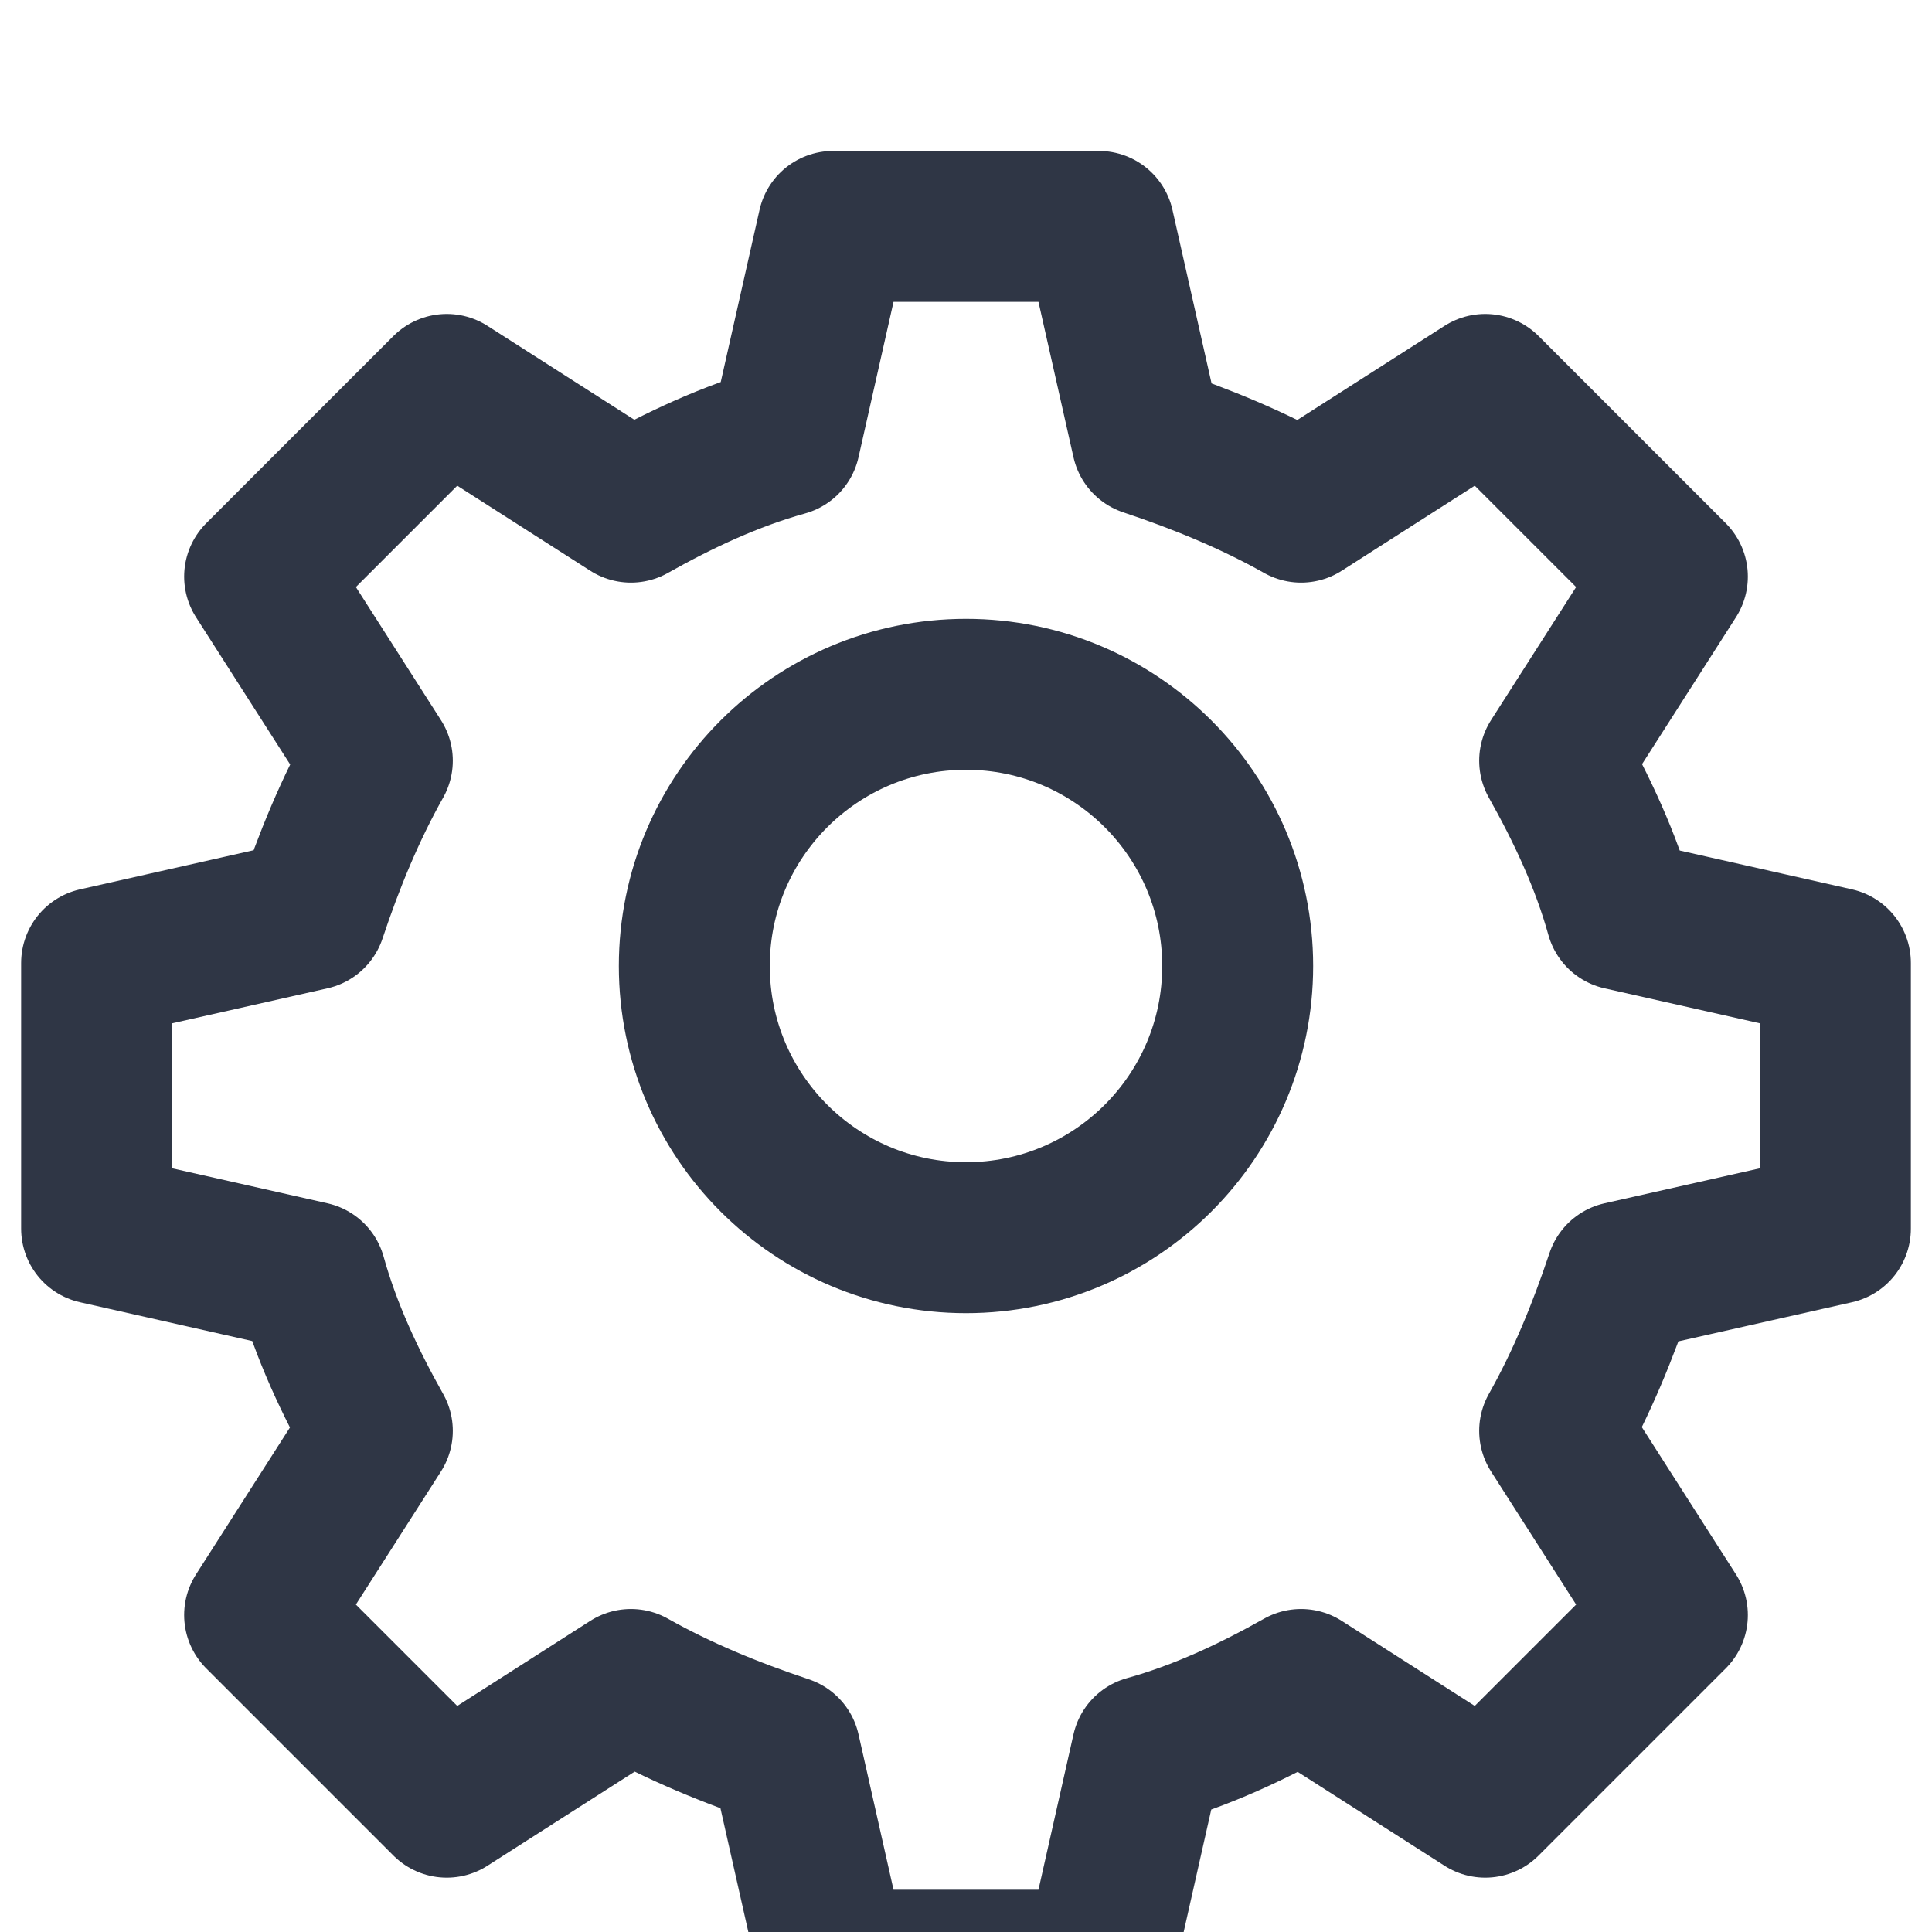
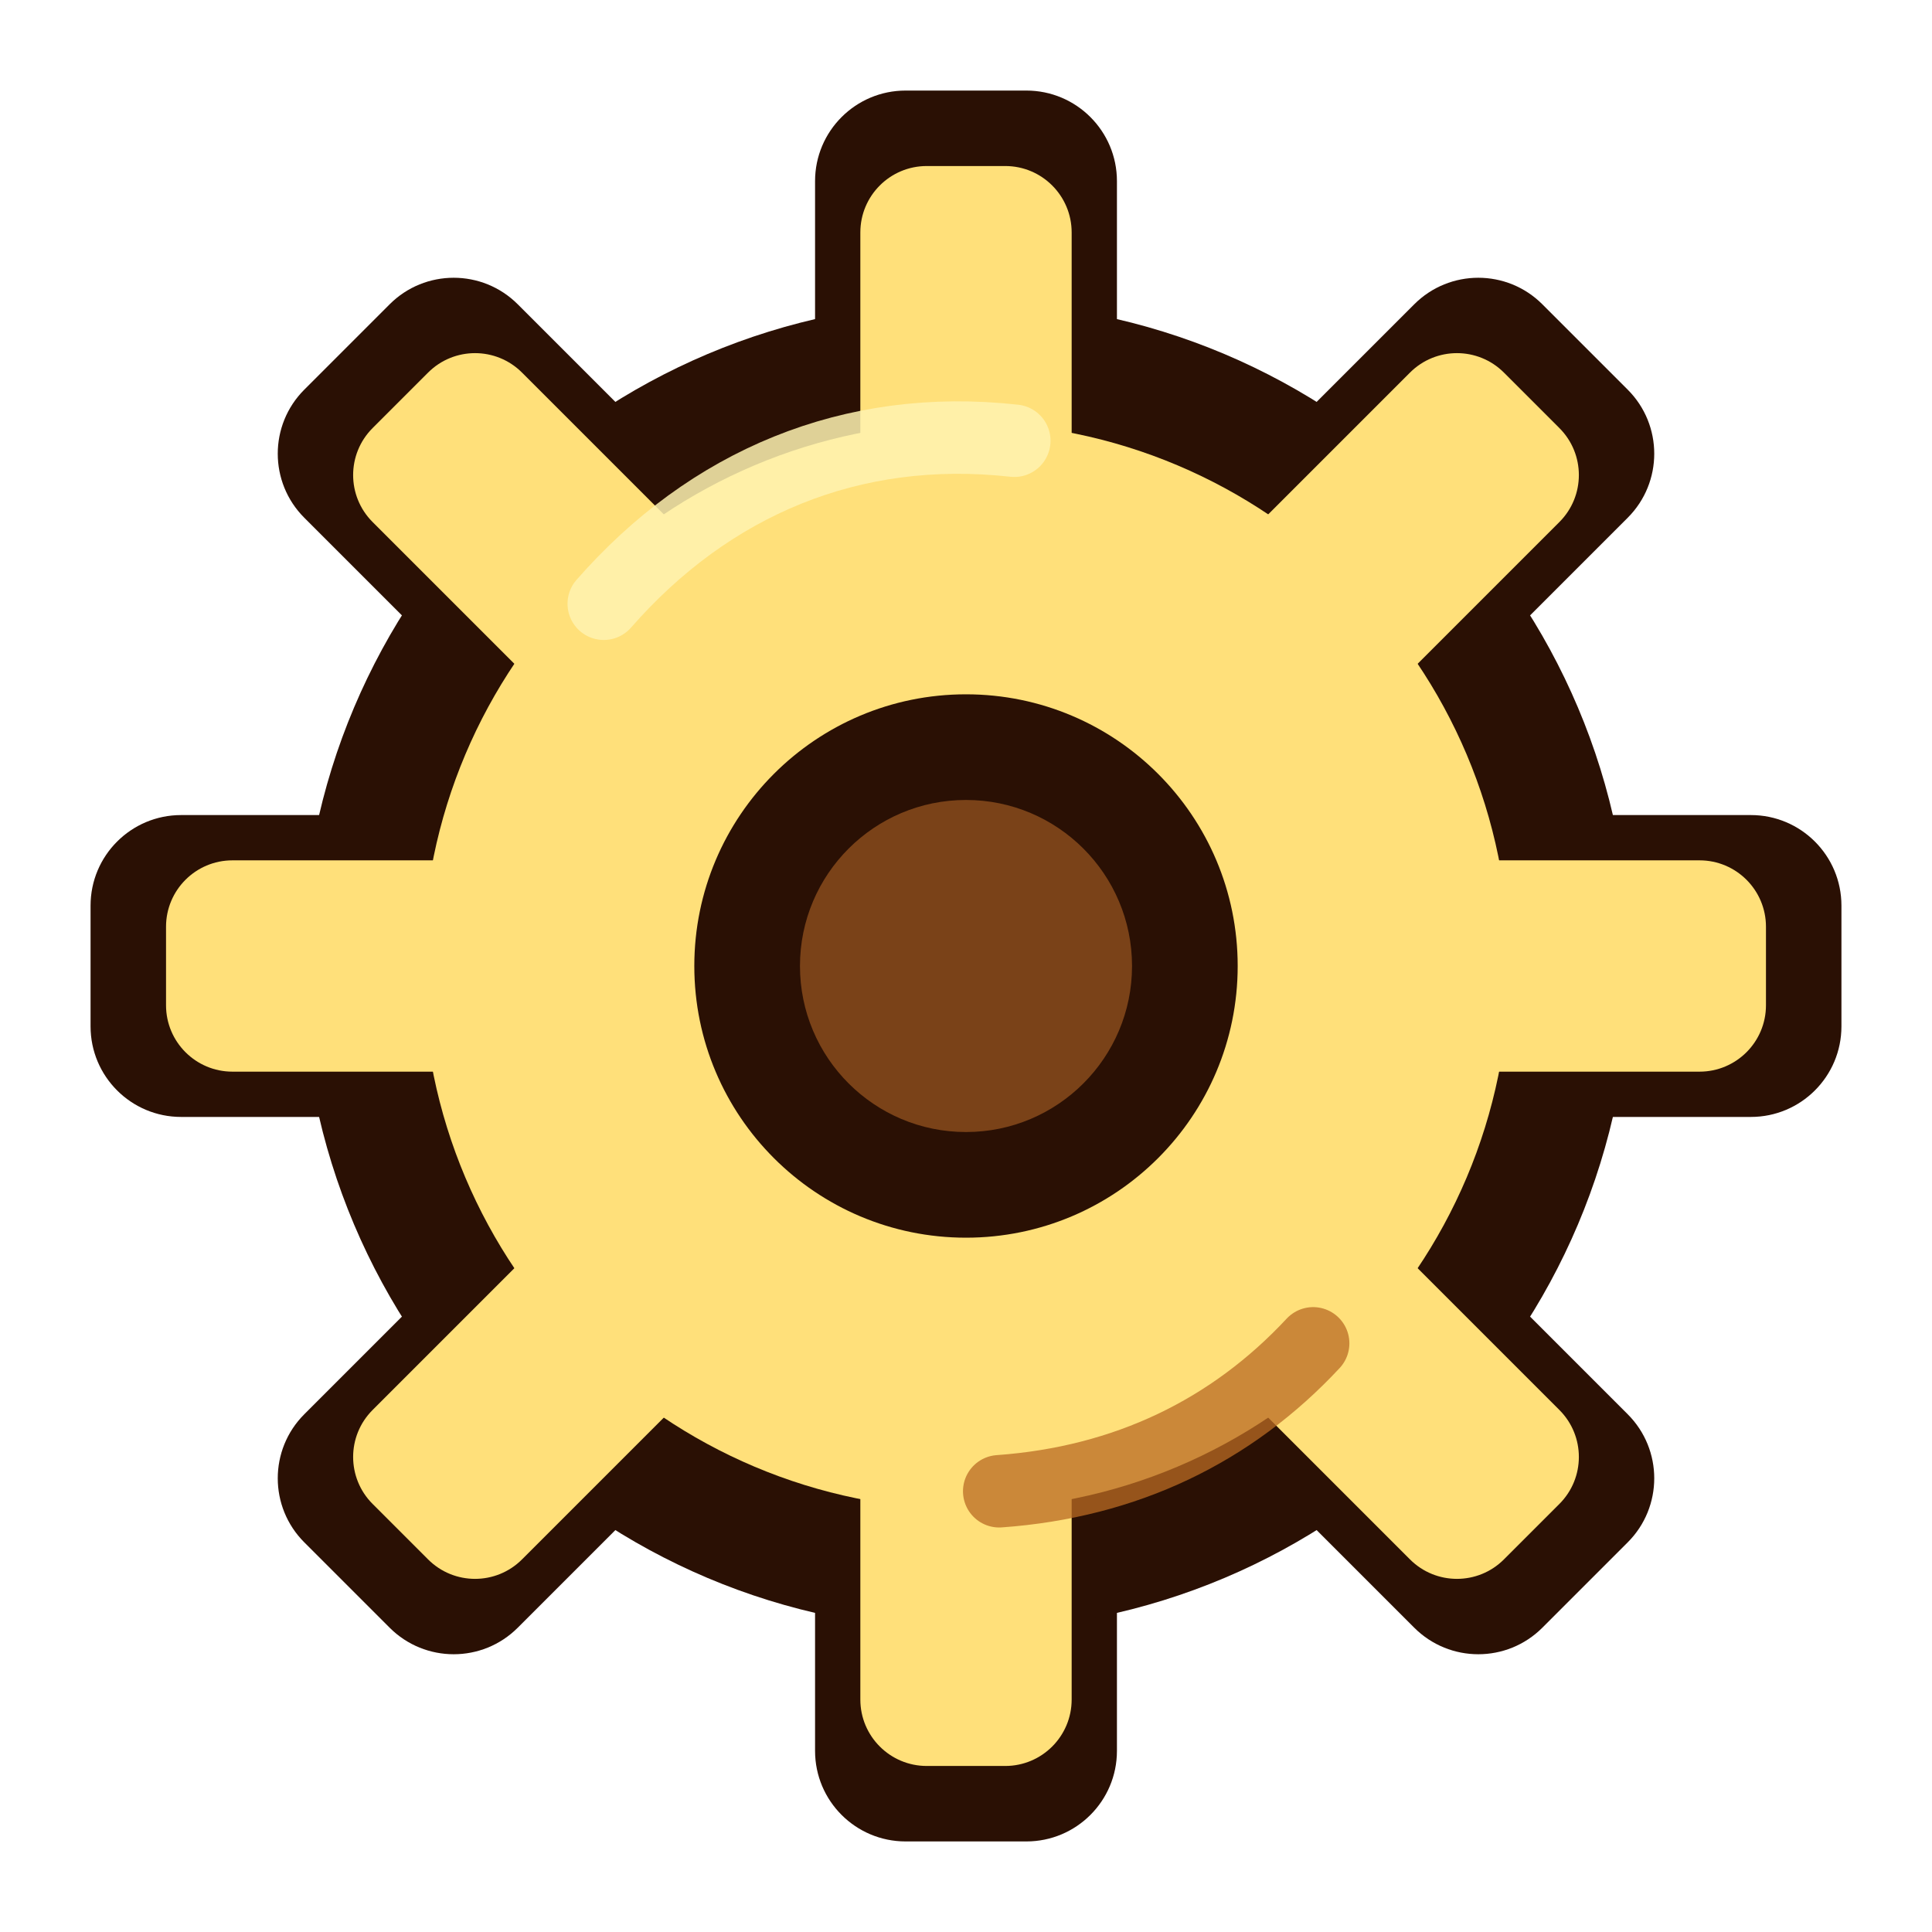
<svg xmlns="http://www.w3.org/2000/svg" width="64" height="64" viewBox="0 0 64 64" fill="none">
-   <path d="M27.6 7.5h8.8l1.6 7.1c1.8.6 3.5 1.3 5.1 2.2l6.1-3.9 6.2 6.2-3.9 6.1c.9 1.6 1.7 3.3 2.2 5.1l7.1 1.6v8.8l-7.1 1.6c-.6 1.8-1.3 3.5-2.2 5.1l3.9 6.1-6.2 6.2-6.1-3.9c-1.6.9-3.3 1.7-5.1 2.2l-1.6 7.1h-8.8L26 58c-1.8-.6-3.5-1.3-5.1-2.2l-6.1 3.9-6.2-6.2 3.9-6.1c-.9-1.6-1.7-3.3-2.2-5.1l-7.1-1.6v-8.8l7.1-1.6c.6-1.8 1.3-3.5 2.2-5.1l-3.9-6.1 6.2-6.2 6.1 3.9c1.6-.9 3.3-1.7 5.1-2.2l1.6-7.1Z" stroke="#2F3645" stroke-width="5" stroke-linejoin="round" />
-   <circle cx="32" cy="32" r="9" stroke="#2F3645" stroke-width="5" />
+   <g transform="translate(32 32)">
+     <rect x="-5" y="-29" width="10" height="14" rx="3" fill="#2A1004" />
+     <rect x="-5" y="-29" width="10" height="14" rx="3" fill="#2A1004" transform="rotate(45)" />
+     <rect x="-5" y="-29" width="10" height="14" rx="3" fill="#2A1004" transform="rotate(90)" />
+     <rect x="-5" y="-29" width="10" height="14" rx="3" fill="#2A1004" transform="rotate(135)" />
+     <rect x="-5" y="-29" width="10" height="14" rx="3" fill="#2A1004" transform="rotate(180)" />
+     <rect x="-5" y="-29" width="10" height="14" rx="3" fill="#2A1004" transform="rotate(225)" />
+     <rect x="-5" y="-29" width="10" height="14" rx="3" fill="#2A1004" transform="rotate(270)" />
+     <rect x="-5" y="-29" width="10" height="14" rx="3" fill="#2A1004" transform="rotate(315)" />
+     <circle cx="0" cy="0" r="22" fill="#2A1004" />
+     <rect x="-3.5" y="-26.5" width="7" height="12" rx="2.2" fill="#FFE07A" />
+     <rect x="-3.5" y="-26.5" width="7" height="12" rx="2.2" fill="#FFE07A" transform="rotate(45)" />
+     <rect x="-3.5" y="-26.5" width="7" height="12" rx="2.2" fill="#FFE07A" transform="rotate(90)" />
+     <rect x="-3.5" y="-26.5" width="7" height="12" rx="2.2" fill="#FFE07A" transform="rotate(135)" />
+     <rect x="-3.5" y="-26.5" width="7" height="12" rx="2.2" fill="#FFE07A" transform="rotate(180)" />
+     <rect x="-3.5" y="-26.5" width="7" height="12" rx="2.2" fill="#FFE07A" transform="rotate(225)" />
+     <rect x="-3.5" y="-26.5" width="7" height="12" rx="2.2" fill="#FFE07A" transform="rotate(270)" />
+     <rect x="-3.5" y="-26.5" width="7" height="12" rx="2.2" fill="#FFE07A" transform="rotate(315)" />
+     <circle cx="0" cy="0" r="18" fill="#FFE07A" />
+     <circle cx="0" cy="0" r="9" fill="#2A1004" />
+     <circle cx="0" cy="0" r="5.5" fill="#7A4218" />
+     <path d="M-12 -12C-8.5 -16 -3.8 -18 1.6 -17.4" stroke="#FFF3B0" stroke-width="2.4" stroke-linecap="round" opacity="0.85" />
+     <path d="M11.5 12.5C8.8 15.4 5.3 17.1 1.1 17.4" stroke="#B96B23" stroke-width="2.4" stroke-linecap="round" opacity="0.75" />
+   </g>
</svg>
